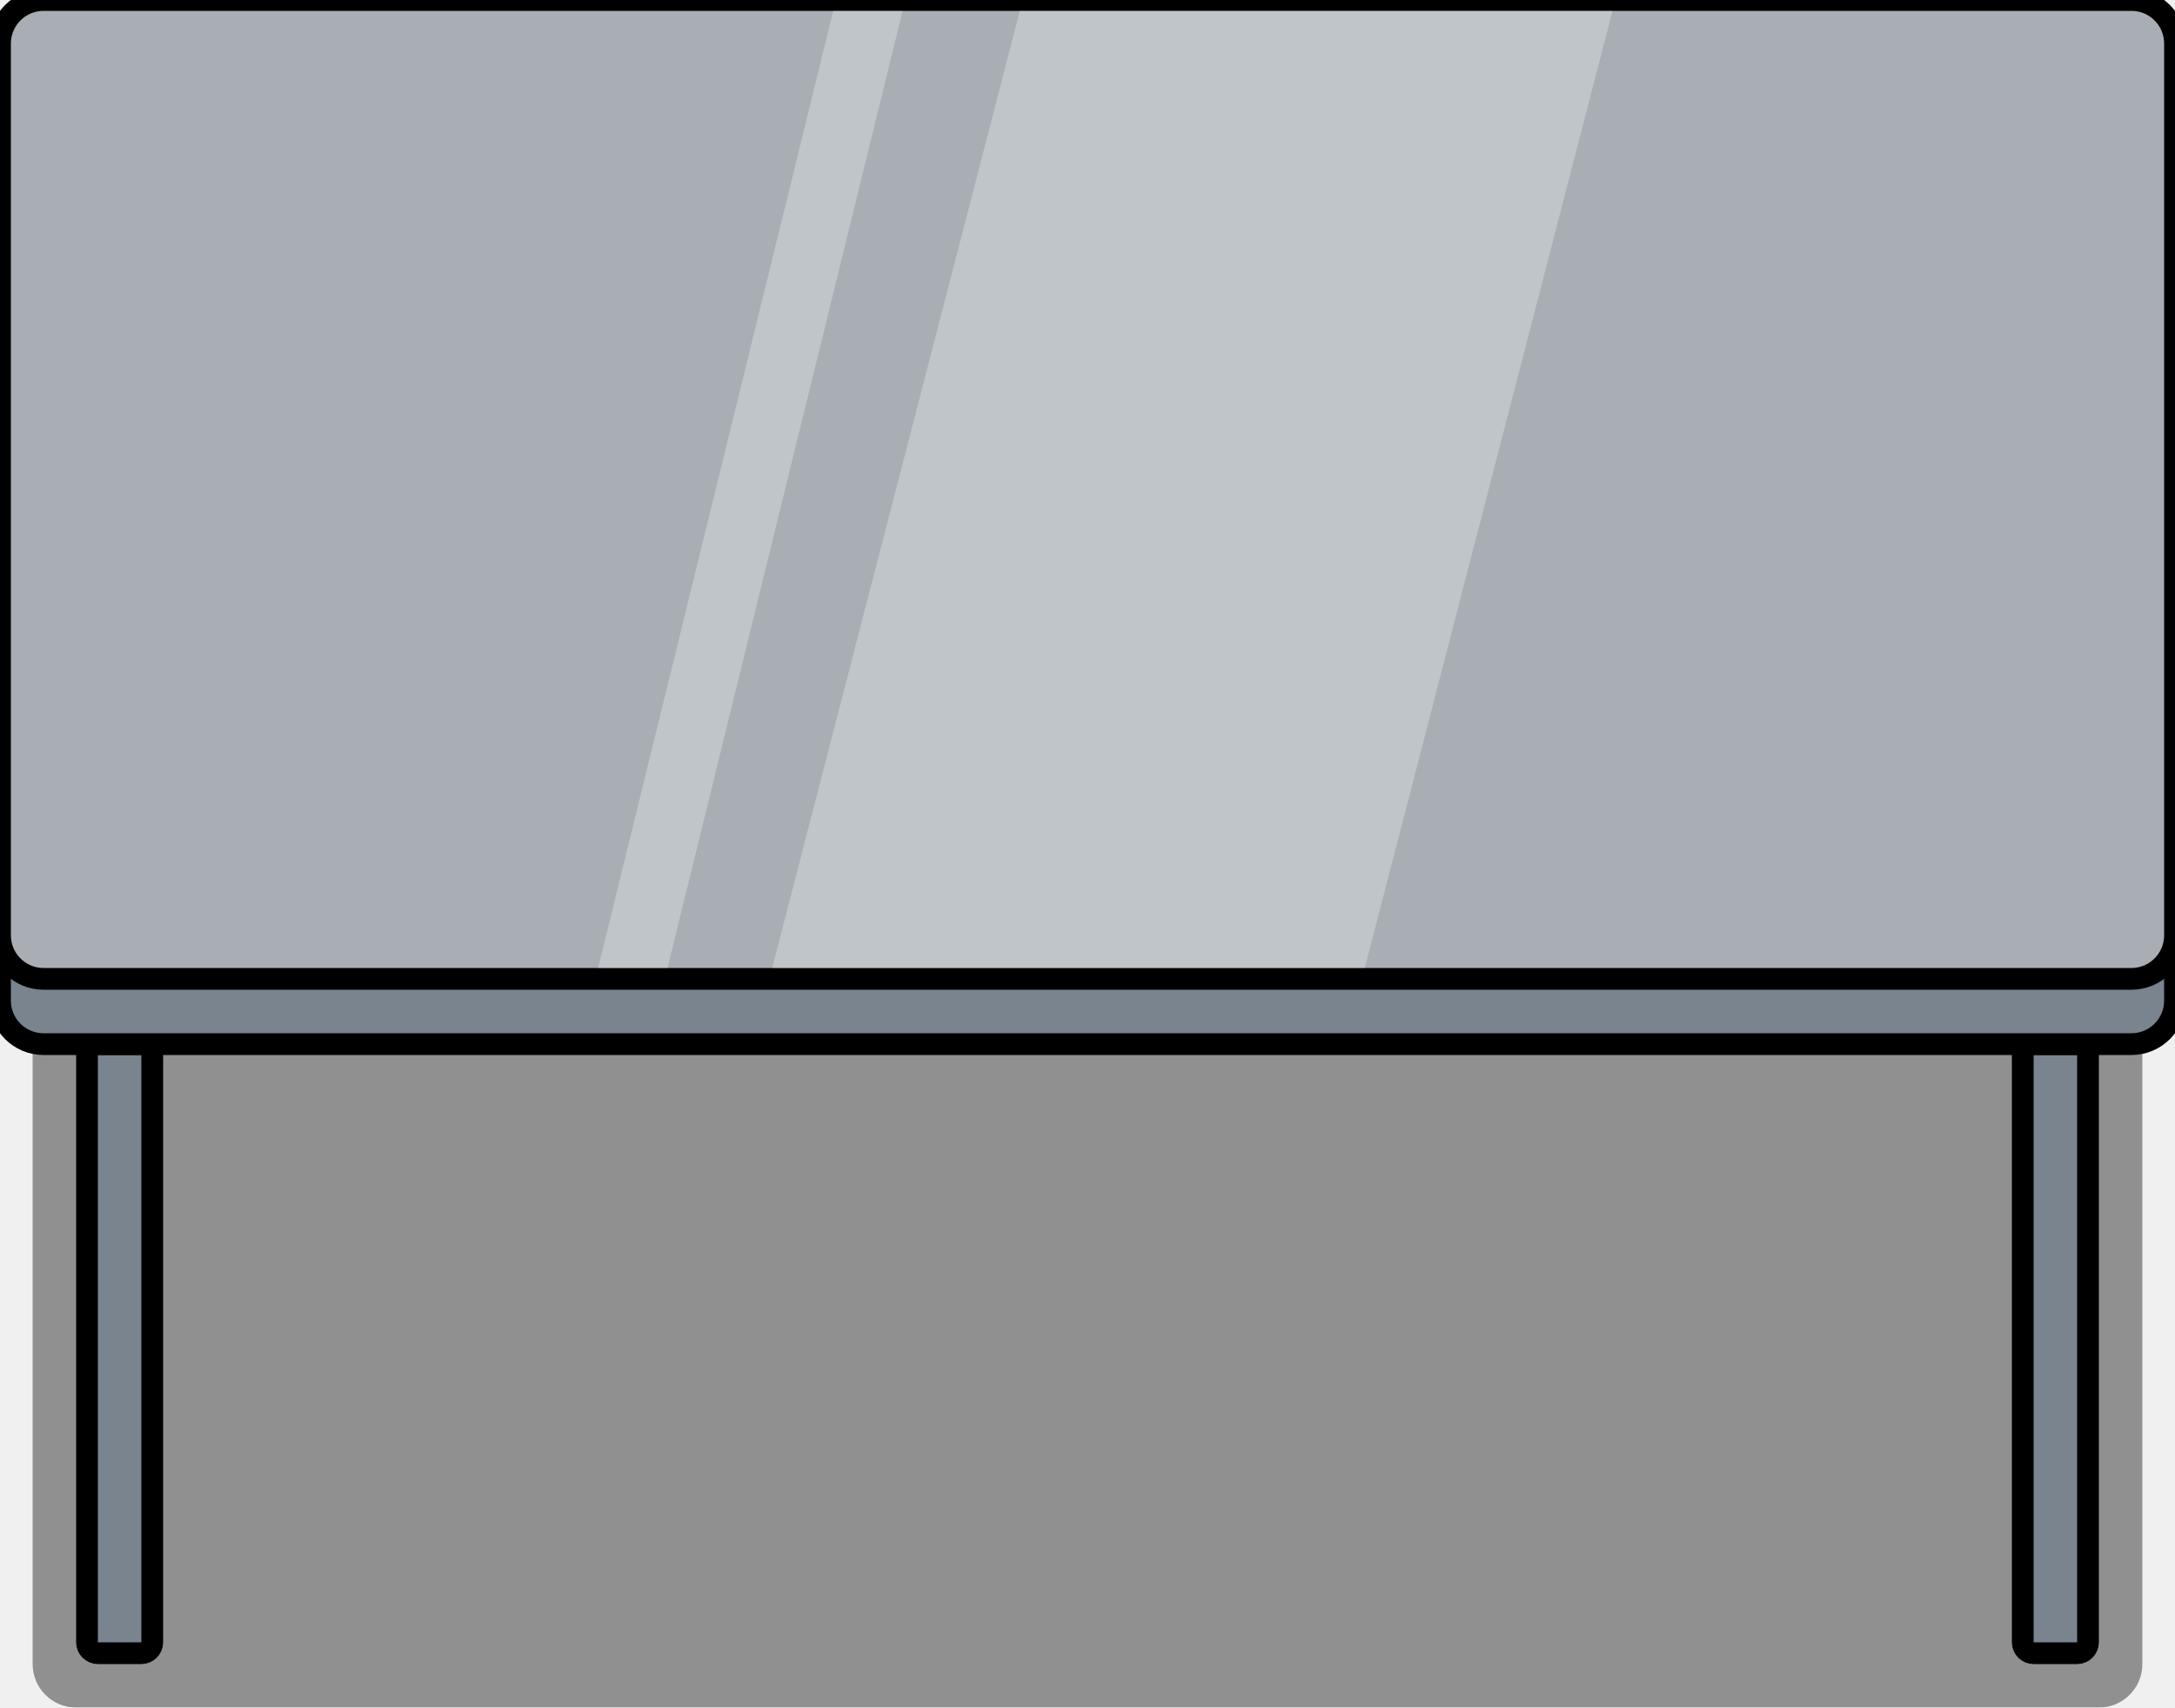
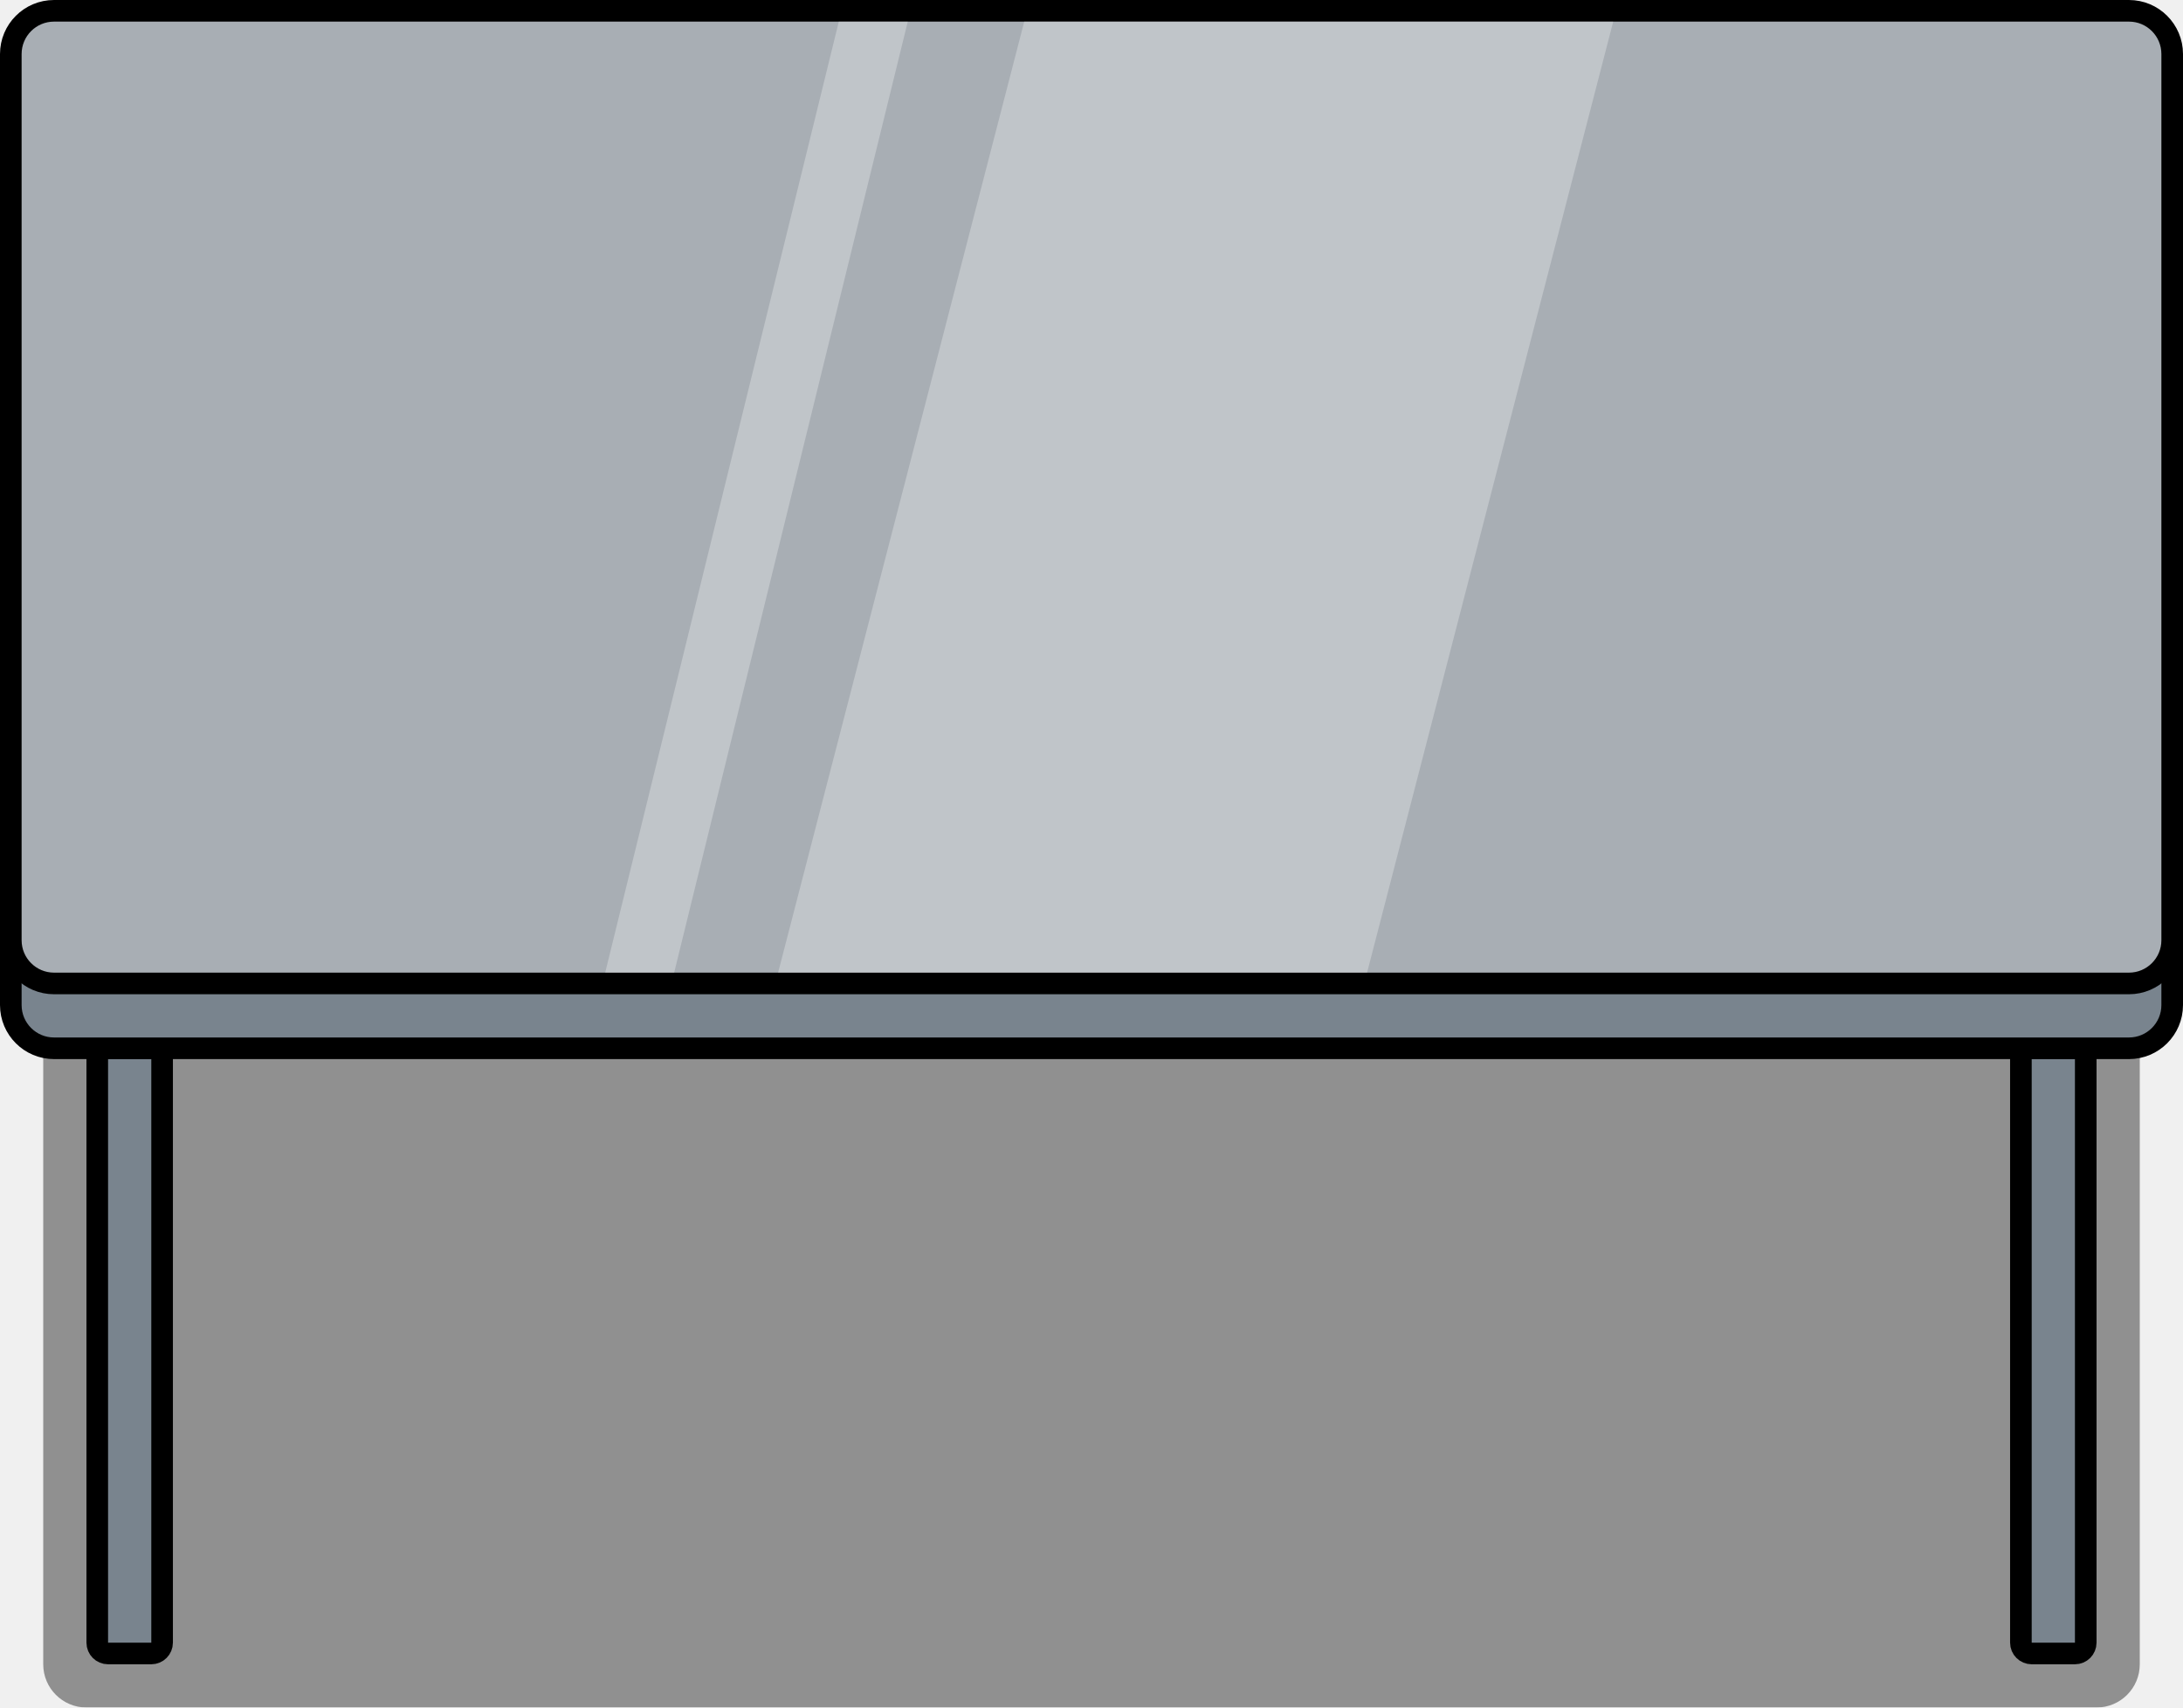
- <svg xmlns="http://www.w3.org/2000/svg" width="200" height="157" viewBox="0 0 200 157" fill="none">
+ <svg xmlns="http://www.w3.org/2000/svg" width="202" height="158" viewBox="0 0 202 158" fill="none">
  <g clip-path="url(#clip0_281_15899)">
    <g style="mix-blend-mode:multiply" opacity="0.4">
-       <rect x="3" y="75" width="194" height="82" rx="4" fill="black" />
+       <rect x="4" y="76" width="194" height="82" rx="4" fill="black" />
    </g>
-     <path d="M14 96H8L8 151C8 151.552 8.448 152 9 152H13C13.552 152 14 151.552 14 151L14 96Z" fill="#79848E" stroke="black" stroke-width="2" />
-     <path d="M192 96H186L186 151C186 151.552 186.448 152 187 152H191C191.552 152 192 151.552 192 151L192 96Z" fill="#79848E" stroke="black" stroke-width="2" />
-     <rect y="10" width="200" height="86" rx="4" fill="#79848E" stroke="black" stroke-width="2" />
-     <rect width="200" height="90" rx="4" fill="#A8AEB4" stroke="black" stroke-width="2" />
+     <path d="M15 97H9L9 152C9 152.552 9.448 153 10 153H14C14.552 153 15 152.552 15 152L15 97Z" fill="#79848E" stroke="black" stroke-width="2" />
+     <path d="M193 97H187L187 152C187 152.552 187.448 153 188 153H192C192.552 153 193 152.552 193 152L193 97Z" fill="#79848E" stroke="black" stroke-width="2" />
+     <rect x="1" y="11" width="200" height="86" rx="4" fill="#79848E" stroke="black" stroke-width="2" />
+     <rect x="1" y="1" width="200" height="90" rx="4" fill="#A8AEB4" stroke="black" stroke-width="2" />
    <g style="mix-blend-mode:lighten" opacity="0.28">
-       <path d="M93.776 1H148.276L125.5 89H71L93.776 1Z" fill="white" />
+       <path d="M94.776 2H149.276L126.5 90H72L94.776 2Z" fill="white" />
    </g>
    <g style="mix-blend-mode:lighten" opacity="0.28">
-       <path d="M76.618 1L83 1L61.382 89H55L76.618 1Z" fill="white" />
+       <path d="M77.618 2L84 2L62.382 90H56L77.618 2Z" fill="white" />
    </g>
  </g>
  <defs>
    <clipPath id="clip0_281_15899">
-       <rect width="200" height="157" fill="white" />
+       <rect width="202" height="158" fill="white" />
    </clipPath>
  </defs>
</svg>
